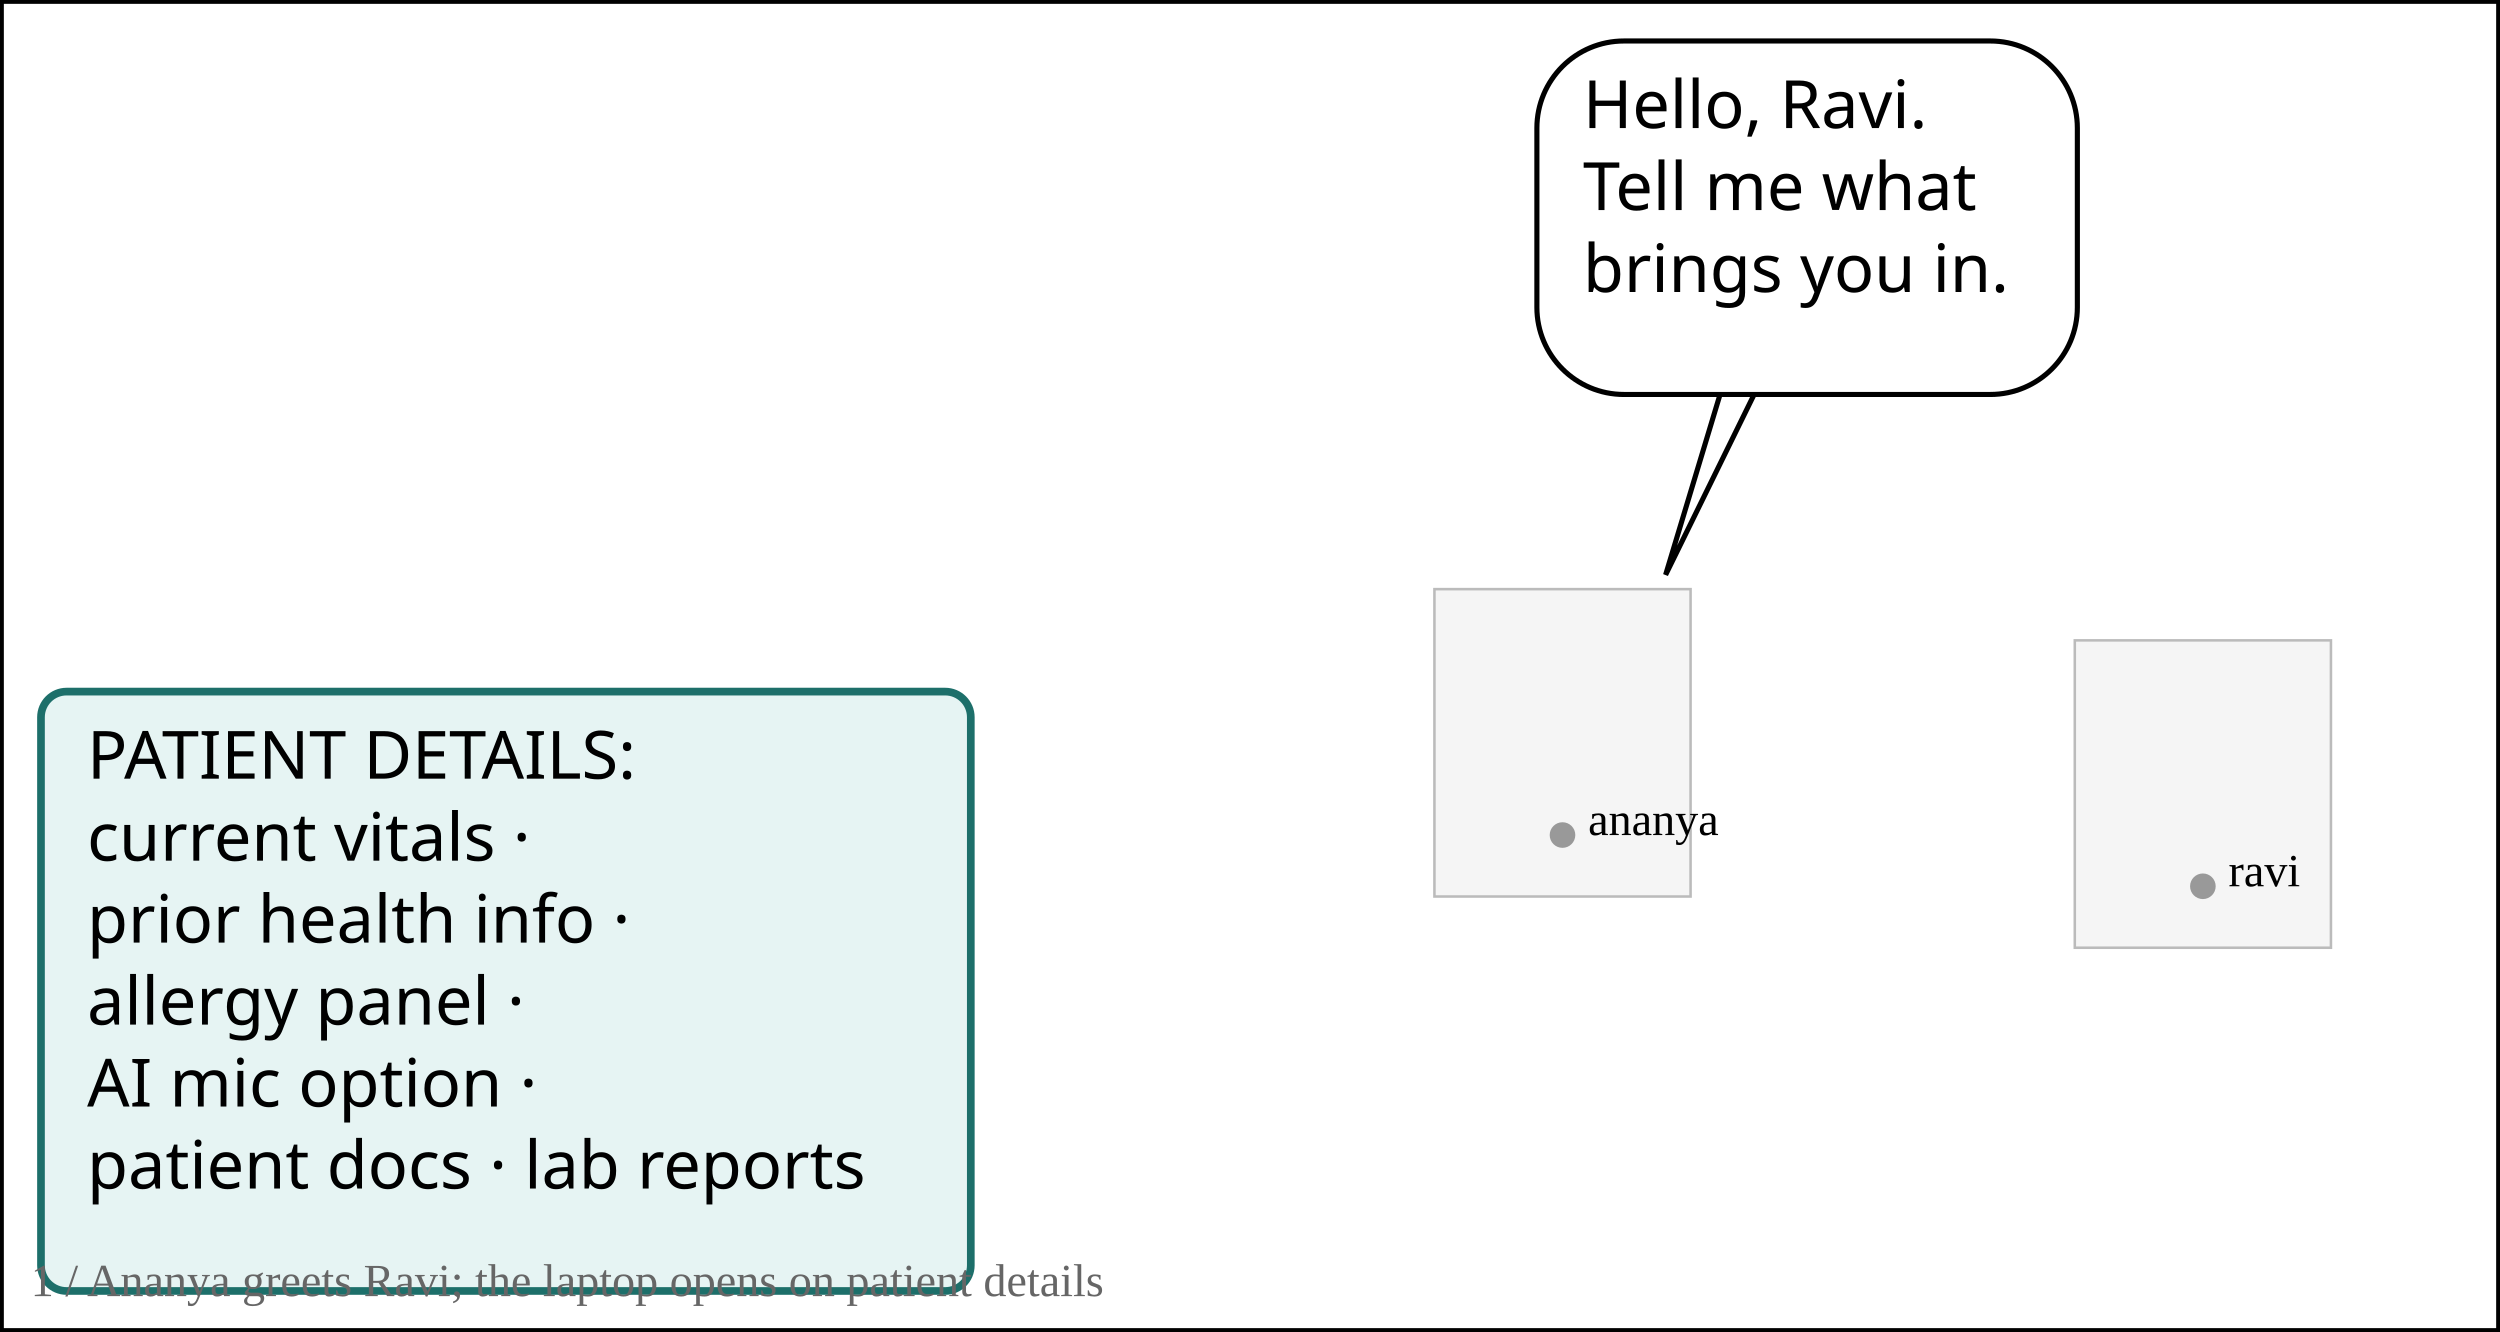
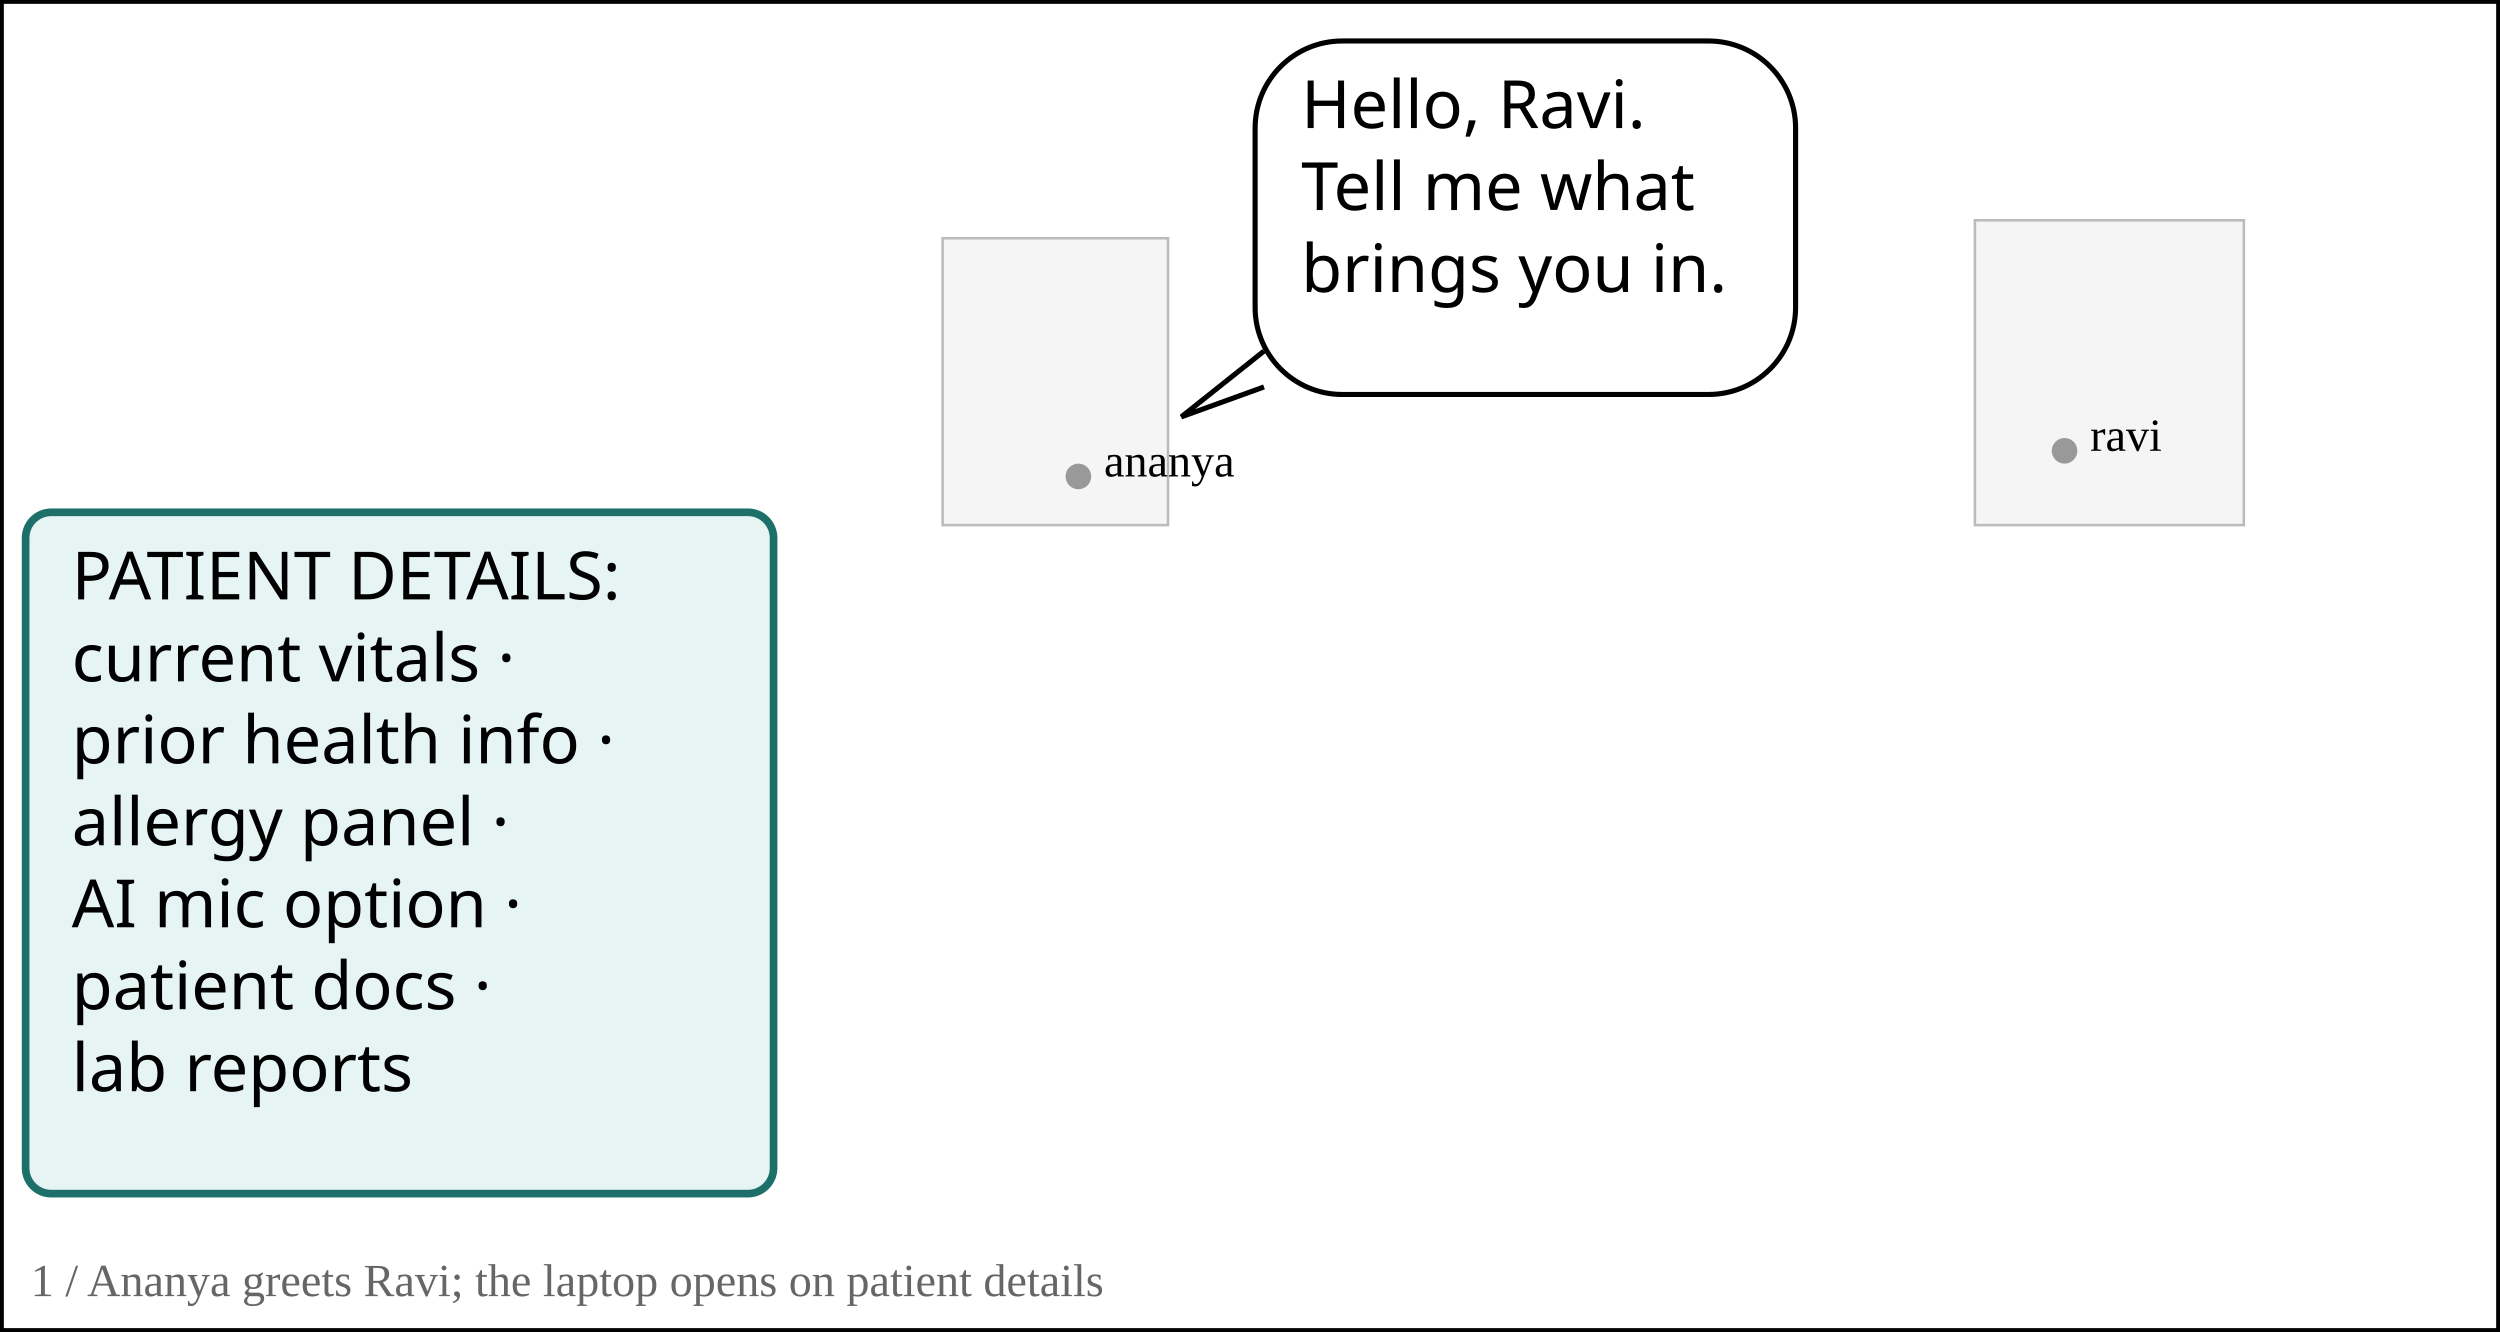
<svg xmlns="http://www.w3.org/2000/svg" width="976" height="520" viewBox="24 24 976 520">
  <rect width="1024" height="1536" fill="white" />
-   <rect x="584" y="254" width="100" height="120" fill="#f5f5f5" stroke="#bbb" />
-   <circle cx="634" cy="350" r="5" fill="#999" />
-   <text x="644" y="350" font-size="18">ananya</text>
-   <rect x="834" y="274" width="100" height="120" fill="#f5f5f5" stroke="#bbb" />
-   <circle cx="884" cy="370" r="5" fill="#999" />
-   <text x="894" y="370" font-size="18">ravi</text>
+   <rect x="392" y="117" width="88" height="112" fill="#f5f5f5" stroke="#bbb" />
+   <circle cx="445" cy="210" r="5" fill="#999" />
+   <text x="455" y="210" font-size="18">ananya</text>
+   <rect x="795" y="110" width="105" height="119" fill="#f5f5f5" stroke="#bbb" />
+   <circle cx="830" cy="200" r="5" fill="#999" />
+   <text x="840" y="200" font-size="18">ravi</text>
  <rect x="24" y="24" width="976" height="520" fill="none" stroke="black" stroke-width="3" />
-   <rect x="624" y="40" width="211" height="138" rx="34" fill="white" stroke="white" stroke-width="6" />
-   <path d="M 696.631 174.281 L 674.252 248.422 L 710.631 174.281 Z" fill="white" stroke="white" stroke-width="6" stroke-linejoin="round" />
-   <rect x="40" y="294" width="363" height="234" rx="34" fill="white" stroke="white" stroke-width="6" />
-   <path data-speaker="ananya" d="M 696.631 174.281 L 674.252 248.422 L 710.631 174.281" fill="white" stroke="black" stroke-width="2" />
-   <rect x="624" y="40" width="211" height="138" rx="34" fill="white" stroke="black" stroke-width="2" />
-   <text x="642" y="74" font-family="Meiryo,MS Gothic,sans-serif" font-size="26" fill="black">Hello, Ravi. </text>
-   <text x="642" y="106" font-family="Meiryo,MS Gothic,sans-serif" font-size="26" fill="black">Tell me what </text>
-   <text x="642" y="138" font-family="Meiryo,MS Gothic,sans-serif" font-size="26" fill="black">brings you in.</text>
-   <rect x="40" y="294" width="363" height="234" rx="10" fill="#e6f4f3" stroke="#1d6f6a" stroke-width="3" />
-   <text x="58" y="328" font-family="Meiryo,MS Gothic,sans-serif" font-size="26" fill="black">PATIENT DETAILS: </text>
-   <text x="58" y="360" font-family="Meiryo,MS Gothic,sans-serif" font-size="26" fill="black">current vitals · </text>
-   <text x="58" y="392" font-family="Meiryo,MS Gothic,sans-serif" font-size="26" fill="black">prior health info · </text>
-   <text x="58" y="424" font-family="Meiryo,MS Gothic,sans-serif" font-size="26" fill="black">allergy panel · </text>
-   <text x="58" y="456" font-family="Meiryo,MS Gothic,sans-serif" font-size="26" fill="black">AI mic option · </text>
-   <text x="58" y="488" font-family="Meiryo,MS Gothic,sans-serif" font-size="26" fill="black">patient docs · lab reports</text>
+   <rect x="514" y="40" width="211" height="138" rx="34" fill="white" stroke="white" stroke-width="6" />
+   <path d="M 517.462 161.059 L 485.193 186.736 L 517.462 175.059 Z" fill="white" stroke="white" stroke-width="6" stroke-linejoin="round" />
+   <rect x="34" y="224" width="292" height="266" rx="34" fill="white" stroke="white" stroke-width="6" />
+   <path data-speaker="ananya" d="M 517.462 161.059 L 485.193 186.736 L 517.462 175.059" fill="white" stroke="black" stroke-width="2" />
+   <rect x="514" y="40" width="211" height="138" rx="34" fill="white" stroke="black" stroke-width="2" />
+   <text x="532" y="74" font-family="Meiryo,MS Gothic,sans-serif" font-size="26" fill="black">Hello, Ravi. </text>
+   <text x="532" y="106" font-family="Meiryo,MS Gothic,sans-serif" font-size="26" fill="black">Tell me what </text>
+   <text x="532" y="138" font-family="Meiryo,MS Gothic,sans-serif" font-size="26" fill="black">brings you in.</text>
+   <rect x="34" y="224" width="292" height="266" rx="10" fill="#e6f4f3" stroke="#1d6f6a" stroke-width="3" />
+   <text x="52" y="258" font-family="Meiryo,MS Gothic,sans-serif" font-size="26" fill="black">PATIENT DETAILS: </text>
+   <text x="52" y="290" font-family="Meiryo,MS Gothic,sans-serif" font-size="26" fill="black">current vitals · </text>
+   <text x="52" y="322" font-family="Meiryo,MS Gothic,sans-serif" font-size="26" fill="black">prior health info · </text>
+   <text x="52" y="354" font-family="Meiryo,MS Gothic,sans-serif" font-size="26" fill="black">allergy panel · </text>
+   <text x="52" y="386" font-family="Meiryo,MS Gothic,sans-serif" font-size="26" fill="black">AI mic option · </text>
+   <text x="52" y="418" font-family="Meiryo,MS Gothic,sans-serif" font-size="26" fill="black">patient docs · </text>
+   <text x="52" y="450" font-family="Meiryo,MS Gothic,sans-serif" font-size="26" fill="black">lab reports</text>
  <text x="36" y="530" font-size="18" fill="#666">1 / Ananya greets Ravi; the laptop opens on patient details</text>
  <text x="512" y="1500" text-anchor="middle" font-family="sans-serif" font-size="20">5</text>
</svg>
